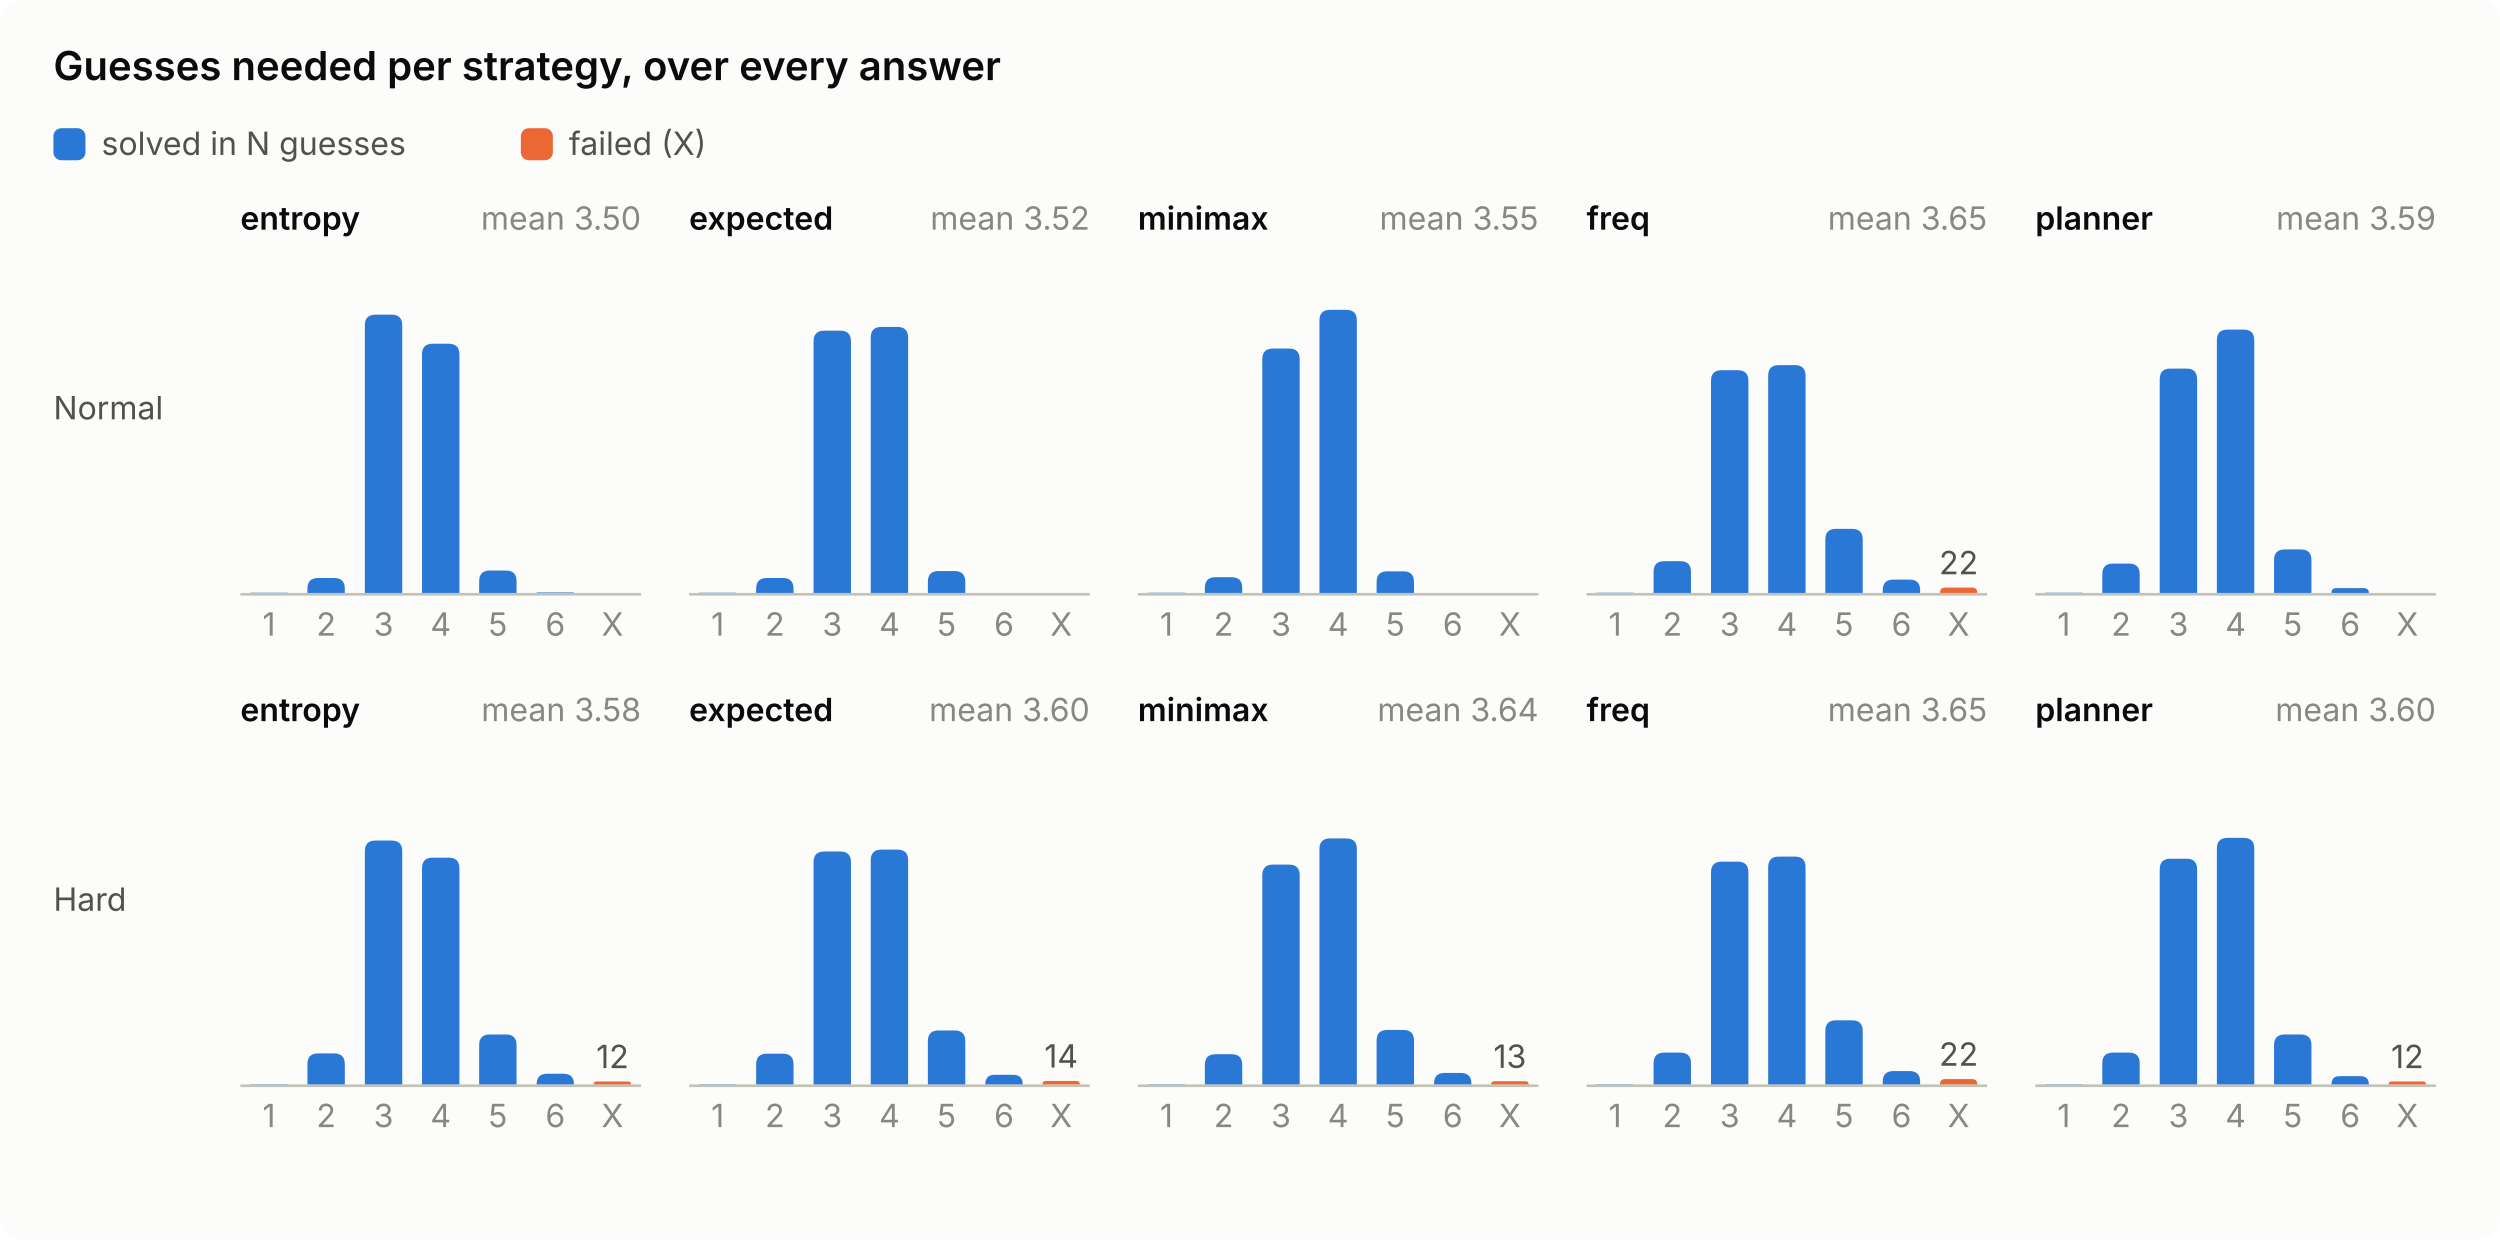
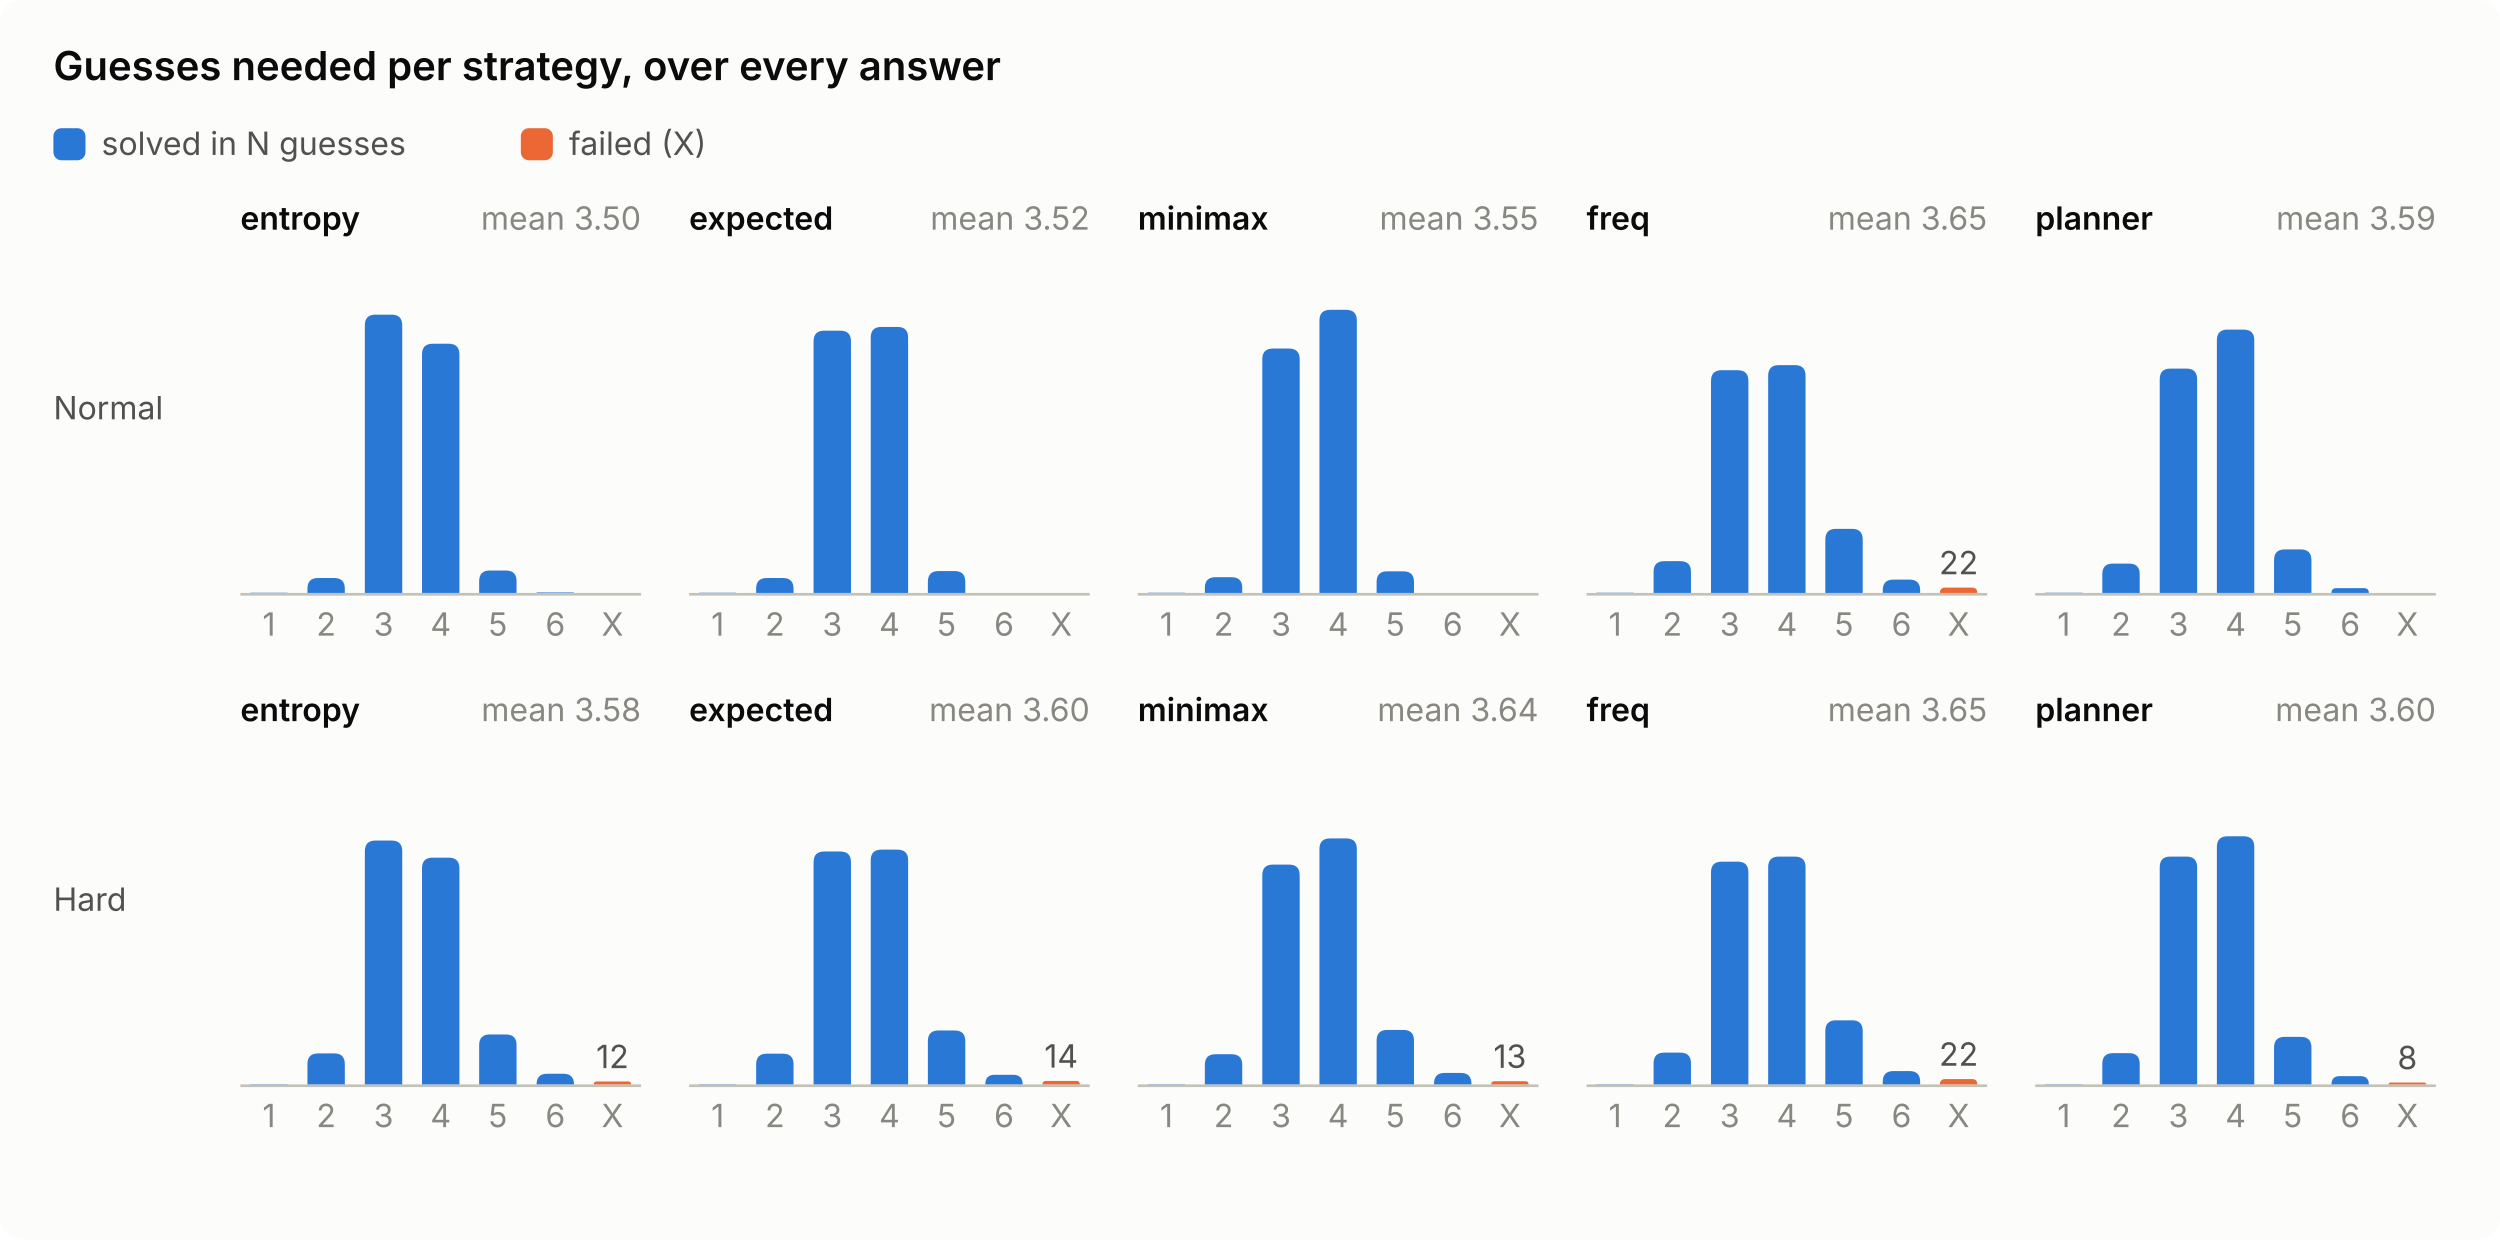
<svg xmlns="http://www.w3.org/2000/svg" viewBox="0 0 936 464" width="936" height="464" role="img" aria-labelledby="title desc">
  <style>
.surface{fill:#fcfcfb}.ink{fill:#0b0b0b}.ink2{fill:#52514e}.muted{fill:#898781}
.grid{stroke:#e1e0d9;stroke-width:1}.axis{stroke:#c3c2b7;stroke-width:1}
.s1{fill:#2a78d6}.s2{fill:#eb6834}.l1{stroke:#2a78d6}.l2{stroke:#eb6834}.ring{stroke:#fcfcfb}
text{font-family:system-ui,-apple-system,"Segoe UI",sans-serif;font-size:12px}
.title{font-size:15px;font-weight:600}.num{font-variant-numeric:tabular-nums}
@media (prefers-color-scheme:dark){
.surface{fill:#1a1a19}.ink{fill:#f0efec}.ink2{fill:#c3c2b7}.muted{fill:#898781}
.grid{stroke:#2c2c2a}.axis{stroke:#383835}
.s1{fill:#3987e5}.s2{fill:#d95926}.l1{stroke:#3987e5}.l2{stroke:#d95926}.ring{stroke:#1a1a19}}
</style>
  <rect class="surface" width="936" height="464" rx="8" />
  <text class="ink title" x="20" y="30">Guesses needed per strategy, over every answer</text>
  <rect class="s1" x="20" y="48" width="12" height="12" rx="3" />
  <text class="ink2" x="38" y="58">solved in N guesses</text>
  <rect class="s2" x="195" y="48" width="12" height="12" rx="3" />
  <text class="ink2" x="213" y="58">failed (X)</text>
  <text class="ink2" x="20" y="157">Normal</text>
  <text class="ink" x="90" y="86" font-weight="600">entropy</text>
  <text class="muted num" x="240" y="86" text-anchor="end">mean 3.50</text>
  <line class="axis" x1="90" x2="240" y1="222.5" y2="222.5" />
  <path class="s1" d="M93.7 222.0V222.0Q93.7 221.9 93.8 221.9H107.6Q107.7 221.9 107.7 222.0V222.0Z" />
  <text class="muted num" x="100.7" y="238" text-anchor="middle">1</text>
  <path class="s1" d="M115.1 222.0V220.4Q115.1 216.4 119.1 216.4H125.1Q129.1 216.4 129.1 220.4V222.0Z" />
  <text class="muted num" x="122.1" y="238" text-anchor="middle">2</text>
  <path class="s1" d="M136.6 222.0V121.8Q136.6 117.8 140.6 117.8H146.6Q150.6 117.8 150.6 121.8V222.0Z" />
  <text class="muted num" x="143.6" y="238" text-anchor="middle">3</text>
  <path class="s1" d="M158.0 222.0V132.7Q158.0 128.7 162.0 128.7H168.0Q172.0 128.7 172.0 132.7V222.0Z" />
  <text class="muted num" x="165.0" y="238" text-anchor="middle">4</text>
  <path class="s1" d="M179.4 222.0V217.6Q179.4 213.6 183.4 213.6H189.4Q193.4 213.6 193.4 217.6V222.0Z" />
  <text class="muted num" x="186.4" y="238" text-anchor="middle">5</text>
  <path class="s1" d="M200.9 222.0V222.0Q200.9 221.8 201.0 221.8H214.7Q214.9 221.8 214.9 222.0V222.0Z" />
  <text class="muted num" x="207.9" y="238" text-anchor="middle">6</text>
  <text class="muted num" x="229.3" y="238" text-anchor="middle">X</text>
  <text class="ink" x="258" y="86" font-weight="600">expected</text>
  <text class="muted num" x="408" y="86" text-anchor="end">mean 3.52</text>
  <line class="axis" x1="258" x2="408" y1="222.5" y2="222.5" />
  <path class="s1" d="M261.7 222.0V222.0Q261.7 221.9 261.8 221.9H275.6Q275.7 221.9 275.7 222.0V222.0Z" />
  <text class="muted num" x="268.7" y="238" text-anchor="middle">1</text>
  <path class="s1" d="M283.1 222.0V220.4Q283.1 216.4 287.1 216.4H293.1Q297.1 216.4 297.1 220.4V222.0Z" />
  <text class="muted num" x="290.1" y="238" text-anchor="middle">2</text>
  <path class="s1" d="M304.6 222.0V127.8Q304.6 123.8 308.6 123.8H314.6Q318.6 123.8 318.6 127.8V222.0Z" />
  <text class="muted num" x="311.6" y="238" text-anchor="middle">3</text>
  <path class="s1" d="M326.0 222.0V126.4Q326.0 122.4 330.0 122.4H336.0Q340.0 122.4 340.0 126.4V222.0Z" />
  <text class="muted num" x="333.0" y="238" text-anchor="middle">4</text>
  <path class="s1" d="M347.4 222.0V217.8Q347.4 213.8 351.4 213.8H357.4Q361.4 213.8 361.4 217.8V222.0Z" />
  <text class="muted num" x="354.4" y="238" text-anchor="middle">5</text>
  <text class="muted num" x="375.9" y="238" text-anchor="middle">6</text>
  <text class="muted num" x="397.3" y="238" text-anchor="middle">X</text>
  <text class="ink" x="426" y="86" font-weight="600">minimax</text>
  <text class="muted num" x="576" y="86" text-anchor="end">mean 3.55</text>
  <line class="axis" x1="426" x2="576" y1="222.5" y2="222.5" />
  <path class="s1" d="M429.7 222.0V222.0Q429.7 221.9 429.8 221.9H443.6Q443.7 221.9 443.7 222.0V222.0Z" />
  <text class="muted num" x="436.7" y="238" text-anchor="middle">1</text>
  <path class="s1" d="M451.1 222.0V220.1Q451.1 216.1 455.1 216.1H461.1Q465.1 216.1 465.1 220.1V222.0Z" />
  <text class="muted num" x="458.1" y="238" text-anchor="middle">2</text>
  <path class="s1" d="M472.6 222.0V134.5Q472.6 130.5 476.6 130.5H482.6Q486.6 130.5 486.6 134.5V222.0Z" />
  <text class="muted num" x="479.6" y="238" text-anchor="middle">3</text>
  <path class="s1" d="M494.0 222.0V120.0Q494.0 116.0 498.0 116.0H504.0Q508.0 116.0 508.0 120.0V222.0Z" />
  <text class="muted num" x="501.0" y="238" text-anchor="middle">4</text>
  <path class="s1" d="M515.4 222.0V217.9Q515.4 213.9 519.4 213.9H525.4Q529.4 213.9 529.4 217.9V222.0Z" />
  <text class="muted num" x="522.4" y="238" text-anchor="middle">5</text>
  <text class="muted num" x="543.9" y="238" text-anchor="middle">6</text>
  <text class="muted num" x="565.3" y="238" text-anchor="middle">X</text>
  <text class="ink" x="594" y="86" font-weight="600">freq</text>
  <text class="muted num" x="744" y="86" text-anchor="end">mean 3.65</text>
  <line class="axis" x1="594" x2="744" y1="222.5" y2="222.5" />
  <path class="s1" d="M597.7 222.0V222.0Q597.7 221.9 597.8 221.9H611.6Q611.7 221.9 611.7 222.0V222.0Z" />
  <text class="muted num" x="604.7" y="238" text-anchor="middle">1</text>
  <path class="s1" d="M619.1 222.0V214.1Q619.1 210.1 623.1 210.1H629.1Q633.1 210.1 633.1 214.1V222.0Z" />
  <text class="muted num" x="626.1" y="238" text-anchor="middle">2</text>
  <path class="s1" d="M640.6 222.0V142.6Q640.6 138.6 644.6 138.6H650.6Q654.6 138.6 654.6 142.6V222.0Z" />
  <text class="muted num" x="647.6" y="238" text-anchor="middle">3</text>
  <path class="s1" d="M662.0 222.0V140.7Q662.0 136.7 666.0 136.7H672.0Q676.0 136.7 676.0 140.7V222.0Z" />
  <text class="muted num" x="669.0" y="238" text-anchor="middle">4</text>
  <path class="s1" d="M683.4 222.0V202.0Q683.4 198.0 687.4 198.0H693.4Q697.4 198.0 697.4 202.0V222.0Z" />
  <text class="muted num" x="690.4" y="238" text-anchor="middle">5</text>
  <path class="s1" d="M704.9 222.0V221.0Q704.9 217.0 708.9 217.0H714.9Q718.9 217.0 718.9 221.0V222.0Z" />
  <text class="muted num" x="711.9" y="238" text-anchor="middle">6</text>
  <path class="s2" d="M726.3 222.0V222.0Q726.3 220.0 728.3 220.0H738.3Q740.3 220.0 740.3 222.0V222.0Z" />
  <text class="muted num" x="733.3" y="238" text-anchor="middle">X</text>
  <text class="ink2 num" x="733.3" y="215.0" text-anchor="middle">22</text>
  <text class="ink" x="762" y="86" font-weight="600">planner</text>
  <text class="muted num" x="912" y="86" text-anchor="end">mean 3.59</text>
  <line class="axis" x1="762" x2="912" y1="222.5" y2="222.5" />
  <path class="s1" d="M765.7 222.0V222.0Q765.7 221.9 765.8 221.9H779.6Q779.7 221.9 779.7 222.0V222.0Z" />
  <text class="muted num" x="772.7" y="238" text-anchor="middle">1</text>
  <path class="s1" d="M787.1 222.0V215.0Q787.1 211.0 791.1 211.0H797.1Q801.1 211.0 801.1 215.0V222.0Z" />
  <text class="muted num" x="794.1" y="238" text-anchor="middle">2</text>
  <path class="s1" d="M808.6 222.0V142.0Q808.6 138.0 812.6 138.0H818.6Q822.6 138.0 822.6 142.0V222.0Z" />
  <text class="muted num" x="815.6" y="238" text-anchor="middle">3</text>
  <path class="s1" d="M830.0 222.0V127.4Q830.0 123.4 834.0 123.4H840.0Q844.0 123.4 844.0 127.4V222.0Z" />
  <text class="muted num" x="837.0" y="238" text-anchor="middle">4</text>
  <path class="s1" d="M851.4 222.0V209.7Q851.4 205.7 855.4 205.7H861.4Q865.4 205.7 865.4 209.7V222.0Z" />
  <text class="muted num" x="858.4" y="238" text-anchor="middle">5</text>
  <path class="s1" d="M872.9 222.0V222.0Q872.9 220.2 874.7 220.2H885.0Q886.9 220.2 886.9 222.0V222.0Z" />
  <text class="muted num" x="879.9" y="238" text-anchor="middle">6</text>
  <text class="muted num" x="901.3" y="238" text-anchor="middle">X</text>
  <text class="ink2" x="20" y="341">Hard</text>
  <text class="ink" x="90" y="270" font-weight="600">entropy</text>
  <text class="muted num" x="240" y="270" text-anchor="end">mean 3.58</text>
  <line class="axis" x1="90" x2="240" y1="406.5" y2="406.5" />
  <path class="s1" d="M93.7 406.0V406.0Q93.7 405.9 93.8 405.9H107.6Q107.7 405.9 107.7 406.0V406.0Z" />
  <text class="muted num" x="100.7" y="422" text-anchor="middle">1</text>
  <path class="s1" d="M115.1 406.0V398.4Q115.1 394.4 119.1 394.4H125.1Q129.1 394.4 129.1 398.4V406.0Z" />
  <text class="muted num" x="122.1" y="422" text-anchor="middle">2</text>
  <path class="s1" d="M136.6 406.0V318.7Q136.6 314.7 140.6 314.7H146.6Q150.6 314.7 150.6 318.7V406.0Z" />
  <text class="muted num" x="143.6" y="422" text-anchor="middle">3</text>
  <path class="s1" d="M158.0 406.0V325.1Q158.0 321.1 162.0 321.1H168.0Q172.0 321.1 172.0 325.1V406.0Z" />
  <text class="muted num" x="165.0" y="422" text-anchor="middle">4</text>
  <path class="s1" d="M179.4 406.0V391.3Q179.4 387.3 183.4 387.3H189.4Q193.4 387.3 193.4 391.3V406.0Z" />
  <text class="muted num" x="186.4" y="422" text-anchor="middle">5</text>
  <path class="s1" d="M200.9 406.0V406.0Q200.9 402.0 204.9 402.0H210.9Q214.9 402.0 214.9 406.0V406.0Z" />
  <text class="muted num" x="207.9" y="422" text-anchor="middle">6</text>
  <path class="s2" d="M222.3 406.0V406.0Q222.3 404.9 223.4 404.9H235.2Q236.3 404.9 236.3 406.0V406.0Z" />
  <text class="muted num" x="229.3" y="422" text-anchor="middle">X</text>
  <text class="ink2 num" x="229.3" y="399.9" text-anchor="middle">12</text>
  <text class="ink" x="258" y="270" font-weight="600">expected</text>
  <text class="muted num" x="408" y="270" text-anchor="end">mean 3.60</text>
  <line class="axis" x1="258" x2="408" y1="406.5" y2="406.5" />
  <path class="s1" d="M261.7 406.0V406.0Q261.7 405.9 261.8 405.9H275.6Q275.7 405.9 275.7 406.0V406.0Z" />
  <text class="muted num" x="268.7" y="422" text-anchor="middle">1</text>
  <path class="s1" d="M283.1 406.0V398.5Q283.1 394.5 287.1 394.5H293.1Q297.1 394.5 297.1 398.5V406.0Z" />
  <text class="muted num" x="290.1" y="422" text-anchor="middle">2</text>
  <path class="s1" d="M304.6 406.0V322.8Q304.6 318.8 308.6 318.8H314.6Q318.6 318.8 318.6 322.8V406.0Z" />
  <text class="muted num" x="311.6" y="422" text-anchor="middle">3</text>
  <path class="s1" d="M326.0 406.0V322.1Q326.0 318.1 330.0 318.1H336.0Q340.0 318.1 340.0 322.1V406.0Z" />
  <text class="muted num" x="333.0" y="422" text-anchor="middle">4</text>
  <path class="s1" d="M347.4 406.0V389.8Q347.4 385.8 351.4 385.8H357.4Q361.4 385.8 361.4 389.8V406.0Z" />
  <text class="muted num" x="354.4" y="422" text-anchor="middle">5</text>
  <path class="s1" d="M368.9 406.0V406.0Q368.9 402.4 372.4 402.4H379.3Q382.9 402.4 382.9 406.0V406.0Z" />
  <text class="muted num" x="375.9" y="422" text-anchor="middle">6</text>
  <path class="s2" d="M390.3 406.0V406.0Q390.3 404.7 391.6 404.7H403.0Q404.3 404.7 404.3 406.0V406.0Z" />
  <text class="muted num" x="397.3" y="422" text-anchor="middle">X</text>
  <text class="ink2 num" x="397.3" y="399.7" text-anchor="middle">14</text>
  <text class="ink" x="426" y="270" font-weight="600">minimax</text>
  <text class="muted num" x="576" y="270" text-anchor="end">mean 3.64</text>
  <line class="axis" x1="426" x2="576" y1="406.5" y2="406.5" />
  <path class="s1" d="M429.7 406.0V406.0Q429.7 405.9 429.8 405.9H443.6Q443.7 405.9 443.7 406.0V406.0Z" />
  <text class="muted num" x="436.7" y="422" text-anchor="middle">1</text>
  <path class="s1" d="M451.1 406.0V398.7Q451.1 394.7 455.1 394.7H461.1Q465.1 394.7 465.1 398.7V406.0Z" />
  <text class="muted num" x="458.1" y="422" text-anchor="middle">2</text>
  <path class="s1" d="M472.6 406.0V327.7Q472.6 323.7 476.6 323.7H482.6Q486.6 323.7 486.6 327.7V406.0Z" />
  <text class="muted num" x="479.6" y="422" text-anchor="middle">3</text>
  <path class="s1" d="M494.0 406.0V317.9Q494.0 313.9 498.0 313.9H504.0Q508.0 313.9 508.0 317.9V406.0Z" />
  <text class="muted num" x="501.0" y="422" text-anchor="middle">4</text>
  <path class="s1" d="M515.4 406.0V389.6Q515.4 385.6 519.4 385.6H525.4Q529.4 385.6 529.4 389.6V406.0Z" />
  <text class="muted num" x="522.4" y="422" text-anchor="middle">5</text>
  <path class="s1" d="M536.9 406.0V405.7Q536.9 401.7 540.9 401.7H546.9Q550.9 401.7 550.9 405.7V406.0Z" />
  <text class="muted num" x="543.9" y="422" text-anchor="middle">6</text>
  <path class="s2" d="M558.3 406.0V406.0Q558.3 404.8 559.5 404.8H571.1Q572.3 404.8 572.3 406.0V406.0Z" />
  <text class="muted num" x="565.3" y="422" text-anchor="middle">X</text>
  <text class="ink2 num" x="565.3" y="399.8" text-anchor="middle">13</text>
  <text class="ink" x="594" y="270" font-weight="600">freq</text>
  <text class="muted num" x="744" y="270" text-anchor="end">mean 3.65</text>
  <line class="axis" x1="594" x2="744" y1="406.5" y2="406.5" />
  <path class="s1" d="M597.7 406.0V406.0Q597.7 405.9 597.8 405.9H611.6Q611.7 405.9 611.7 406.0V406.0Z" />
  <text class="muted num" x="604.7" y="422" text-anchor="middle">1</text>
  <path class="s1" d="M619.1 406.0V398.1Q619.1 394.1 623.1 394.1H629.1Q633.1 394.1 633.1 398.1V406.0Z" />
  <text class="muted num" x="626.1" y="422" text-anchor="middle">2</text>
  <path class="s1" d="M640.6 406.0V326.6Q640.6 322.6 644.6 322.6H650.6Q654.6 322.6 654.6 326.6V406.0Z" />
  <text class="muted num" x="647.6" y="422" text-anchor="middle">3</text>
  <path class="s1" d="M662.0 406.0V324.7Q662.0 320.7 666.0 320.7H672.0Q676.0 320.7 676.0 324.7V406.0Z" />
  <text class="muted num" x="669.0" y="422" text-anchor="middle">4</text>
  <path class="s1" d="M683.4 406.0V386.0Q683.4 382.0 687.4 382.0H693.4Q697.4 382.0 697.4 386.0V406.0Z" />
  <text class="muted num" x="690.4" y="422" text-anchor="middle">5</text>
  <path class="s1" d="M704.9 406.0V405.0Q704.9 401.0 708.9 401.0H714.9Q718.9 401.0 718.9 405.0V406.0Z" />
  <text class="muted num" x="711.9" y="422" text-anchor="middle">6</text>
  <path class="s2" d="M726.3 406.0V406.0Q726.3 404.0 728.3 404.0H738.3Q740.3 404.0 740.3 406.0V406.0Z" />
  <text class="muted num" x="733.3" y="422" text-anchor="middle">X</text>
  <text class="ink2 num" x="733.3" y="399.0" text-anchor="middle">22</text>
  <text class="ink" x="762" y="270" font-weight="600">planner</text>
  <text class="muted num" x="912" y="270" text-anchor="end">mean 3.60</text>
  <line class="axis" x1="762" x2="912" y1="406.5" y2="406.5" />
  <path class="s1" d="M765.7 406.0V406.0Q765.7 405.9 765.8 405.9H779.6Q779.7 405.9 779.7 406.0V406.0Z" />
  <text class="muted num" x="772.7" y="422" text-anchor="middle">1</text>
-   <path class="s1" d="M787.1 406.0V398.1Q787.1 394.1 791.1 394.1H797.1Q801.1 394.1 801.1 398.1V406.0Z" />
+   <path class="s1" d="M787.1 406.0V398.3Q787.1 394.3 791.1 394.3H797.1Q801.1 394.3 801.1 398.3V406.0Z" />
  <text class="muted num" x="794.1" y="422" text-anchor="middle">2</text>
-   <path class="s1" d="M808.6 406.0V325.5Q808.6 321.5 812.6 321.5H818.6Q822.6 321.5 822.6 325.5V406.0Z" />
+   <path class="s1" d="M808.6 406.0V324.7Q808.6 320.7 812.6 320.7H818.6Q822.6 320.7 822.6 324.7V406.0Z" />
  <text class="muted num" x="815.6" y="422" text-anchor="middle">3</text>
-   <path class="s1" d="M830.0 406.0V317.7Q830.0 313.7 834.0 313.7H840.0Q844.0 313.7 844.0 317.7V406.0Z" />
+   <path class="s1" d="M830.0 406.0V317.1Q830.0 313.1 834.0 313.1H840.0Q844.0 313.1 844.0 317.1V406.0Z" />
  <text class="muted num" x="837.0" y="422" text-anchor="middle">4</text>
-   <path class="s1" d="M851.4 406.0V391.3Q851.4 387.3 855.4 387.3H861.4Q865.4 387.3 865.4 391.3V406.0Z" />
+   <path class="s1" d="M851.4 406.0V392.2Q851.4 388.2 855.4 388.2H861.4Q865.4 388.2 865.4 392.2V406.0Z" />
  <text class="muted num" x="858.4" y="422" text-anchor="middle">5</text>
  <path class="s1" d="M872.9 406.0V406.0Q872.9 402.9 876.0 402.9H883.7Q886.9 402.9 886.9 406.0V406.0Z" />
  <text class="muted num" x="879.9" y="422" text-anchor="middle">6</text>
-   <path class="s2" d="M894.3 406.0V406.0Q894.3 404.9 895.4 404.9H907.2Q908.3 404.9 908.3 406.0V406.0Z" />
+   <path class="s2" d="M894.3 406.0V406.0Q894.3 405.3 895.0 405.3H907.6Q908.3 405.3 908.3 406.0V406.0Z" />
  <text class="muted num" x="901.3" y="422" text-anchor="middle">X</text>
-   <text class="ink2 num" x="901.3" y="399.9" text-anchor="middle">12</text>
+   <text class="ink2 num" x="901.3" y="400.3" text-anchor="middle">8</text>
</svg>
